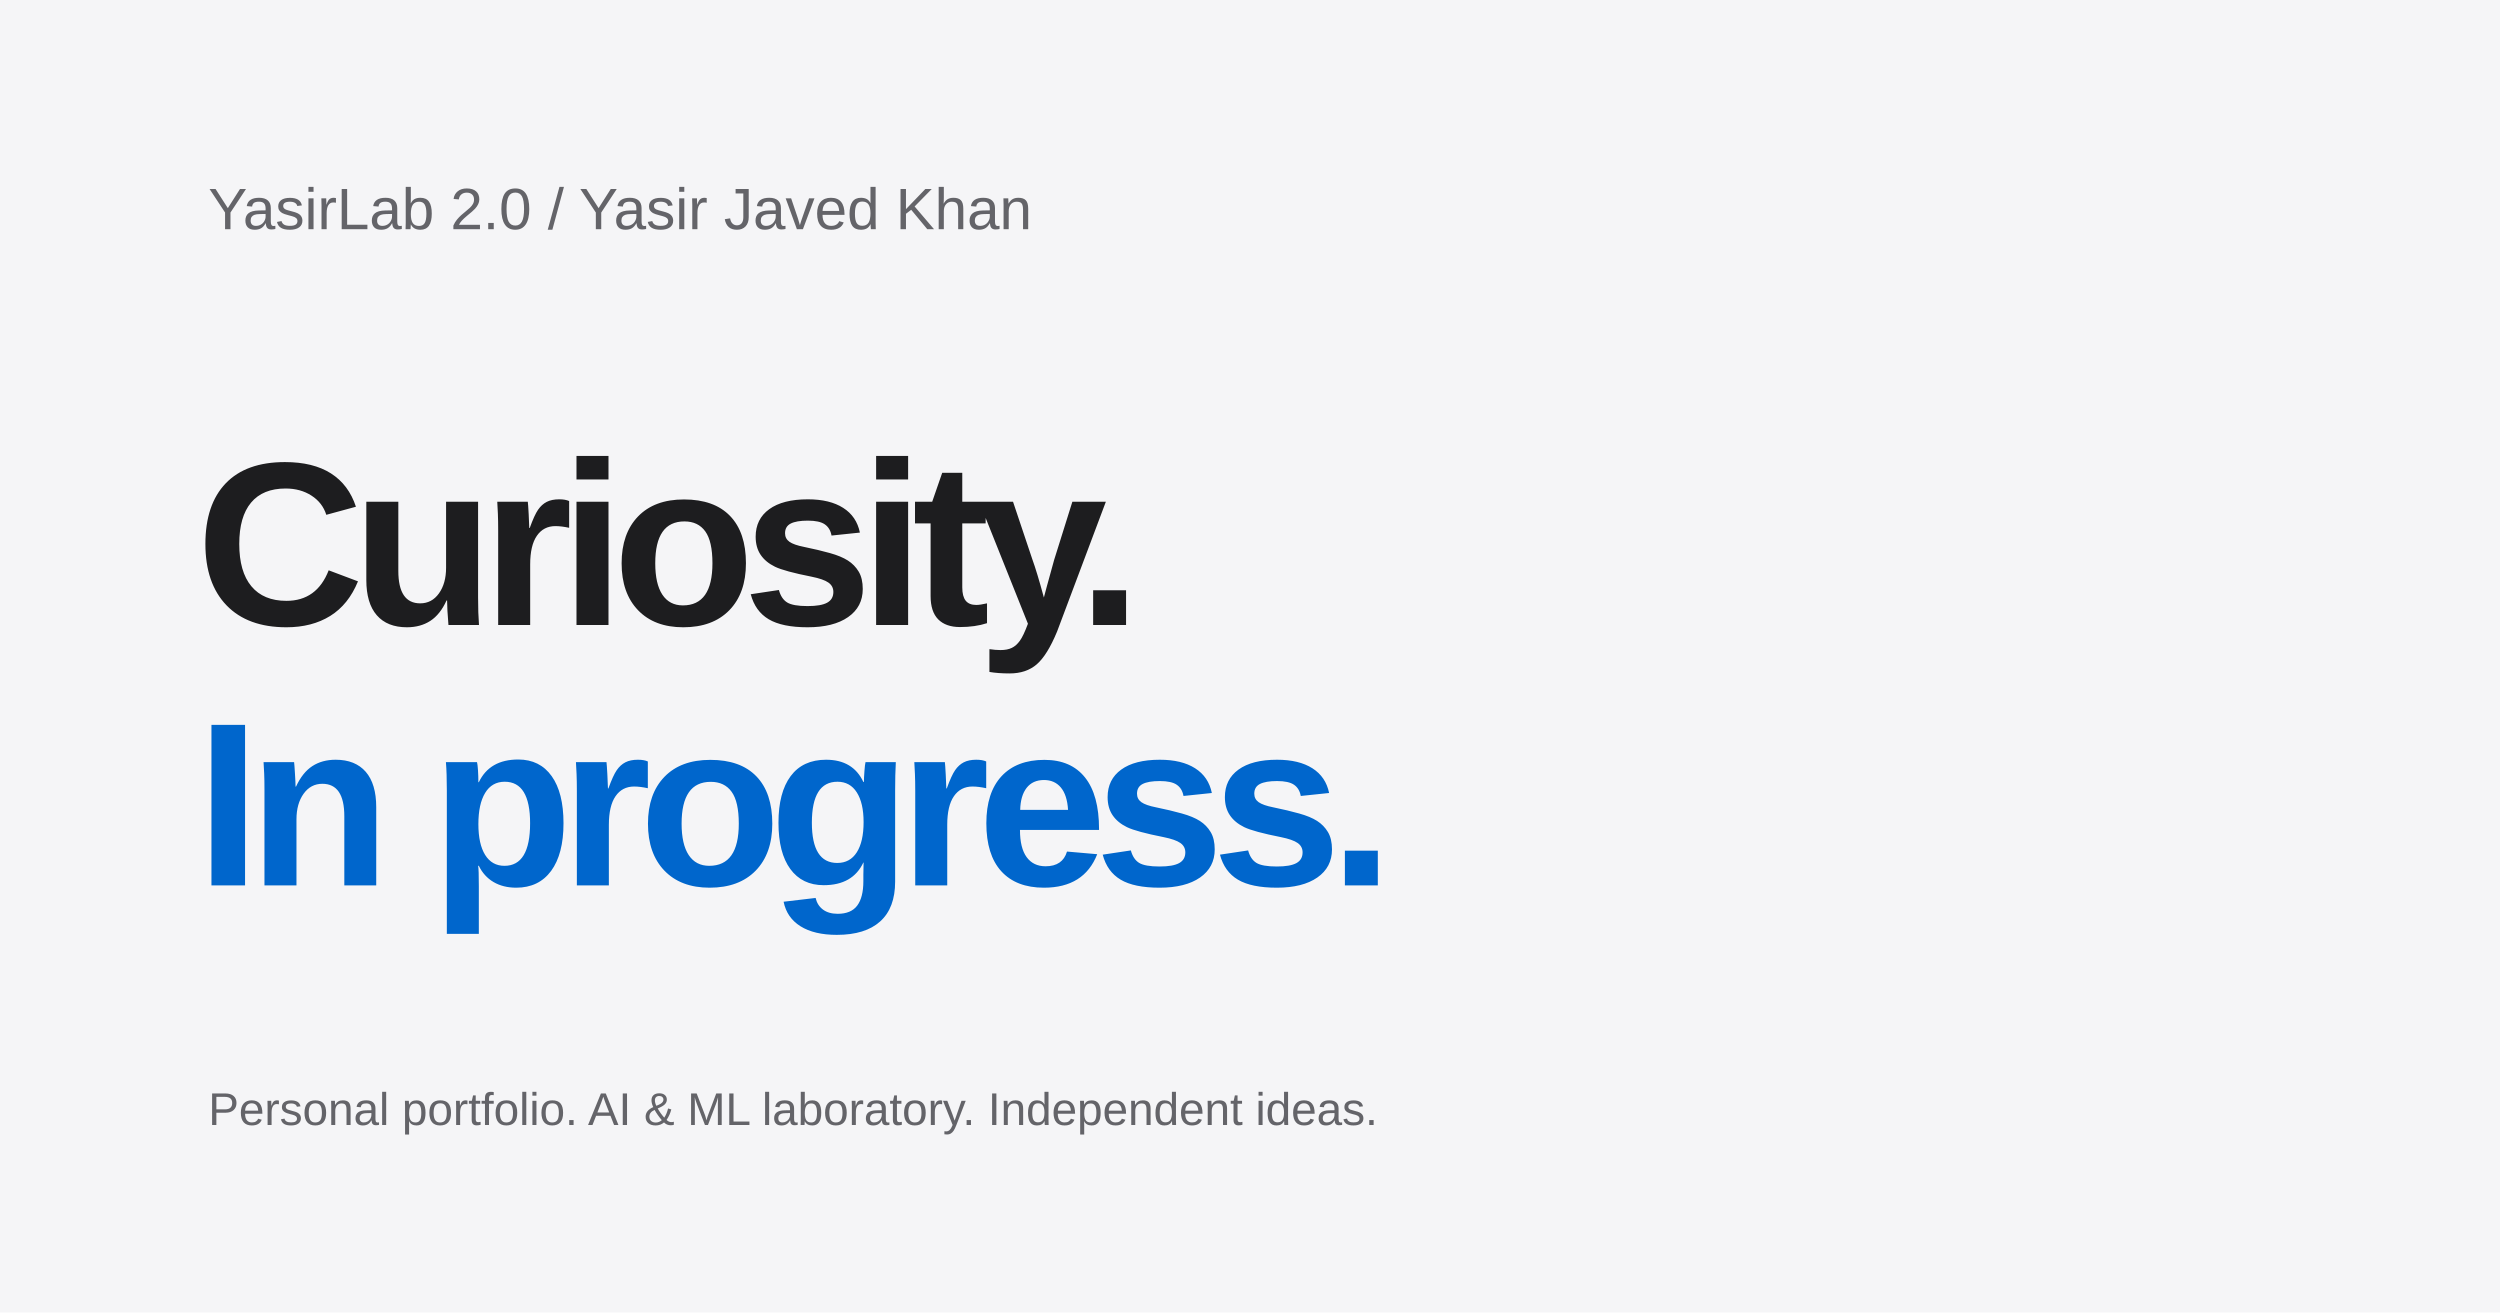
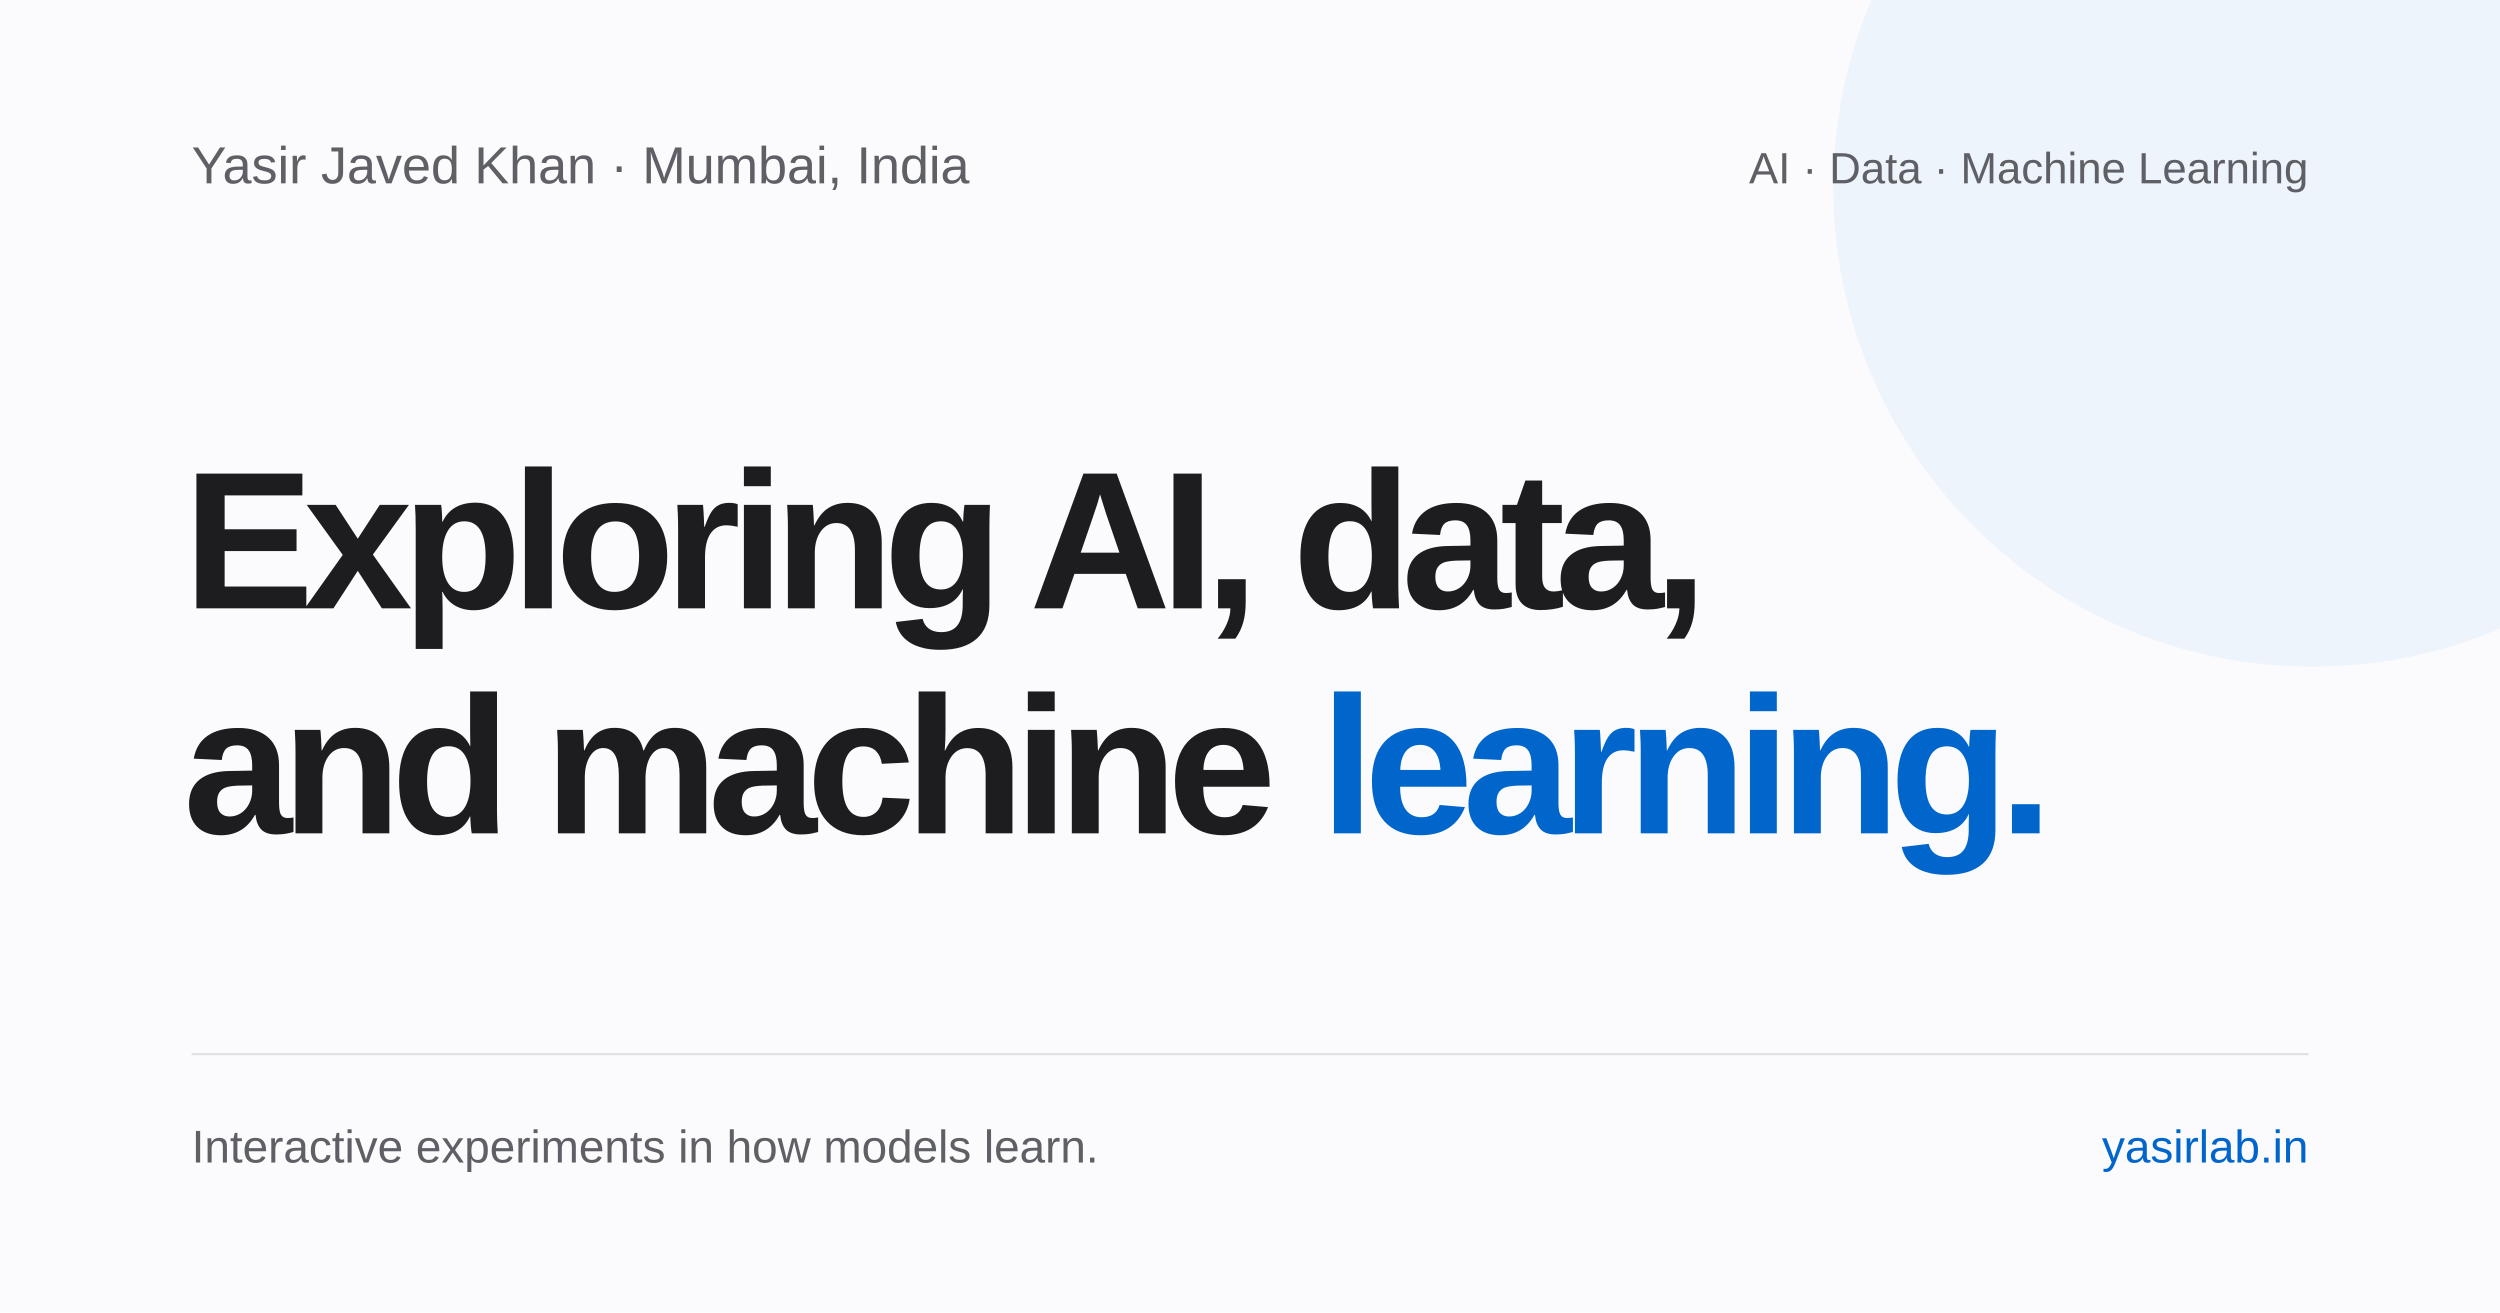
- <svg xmlns="http://www.w3.org/2000/svg" width="1200" height="630" viewBox="0 0 1200 630">
-   <rect width="1200" height="630" fill="#f5f5f7" />
-   <text x="100" y="110" fill="#646469" font-family="Arial,sans-serif" font-size="28">YasirLab 2.0 / Yasir Javed Khan</text>
-   <text x="94" y="300" fill="#1d1d1f" font-family="Arial,sans-serif" font-size="112" font-weight="bold" letter-spacing="-6">Curiosity.</text>
-   <text x="94" y="425" fill="#0066cc" font-family="Arial,sans-serif" font-size="112" font-weight="bold" letter-spacing="-6">In progress.</text>
-   <text x="100" y="540" fill="#646469" font-family="Arial,sans-serif" font-size="22">Personal portfolio. AI &amp; ML laboratory. Independent ideas.</text>
+ <svg xmlns="http://www.w3.org/2000/svg" width="1200" height="630" viewBox="0 0 1200 630" role="img" aria-label="Yasir Javed Khan — exploring AI, data, and machine learning">
+   <rect width="1200" height="630" fill="#fbfbfd" />
+   <circle cx="1110" cy="90" r="230" fill="#eef4fb" />
+   <text x="92" y="88" fill="#5f6065" font-family="-apple-system, BlinkMacSystemFont, 'Segoe UI', Arial, sans-serif" font-size="25">Yasir Javed Khan · Mumbai, India</text>
+   <text x="1108" y="88" fill="#5f6065" font-family="-apple-system, BlinkMacSystemFont, 'Segoe UI', Arial, sans-serif" font-size="21" text-anchor="end">AI · Data · Machine Learning</text>
+   <text x="88" y="292" fill="#1d1d1f" font-family="-apple-system, BlinkMacSystemFont, 'Segoe UI', Arial, sans-serif" font-size="94" font-weight="600" letter-spacing="-5">Exploring AI, data,</text>
+   <text x="88" y="400" fill="#1d1d1f" font-family="-apple-system, BlinkMacSystemFont, 'Segoe UI', Arial, sans-serif" font-size="94" font-weight="600" letter-spacing="-5">and machine <tspan fill="#0066cc">learning.</tspan>
+   </text>
+   <line x1="92" y1="506" x2="1108" y2="506" stroke="#dedee3" stroke-width="1" />
+   <text x="92" y="558" fill="#5f6065" font-family="-apple-system, BlinkMacSystemFont, 'Segoe UI', Arial, sans-serif" font-size="22">Interactive experiments in how models learn.</text>
+   <text x="1108" y="558" fill="#0066cc" font-family="-apple-system, BlinkMacSystemFont, 'Segoe UI', Arial, sans-serif" font-size="22" text-anchor="end">yasirlab.in</text>
</svg>
